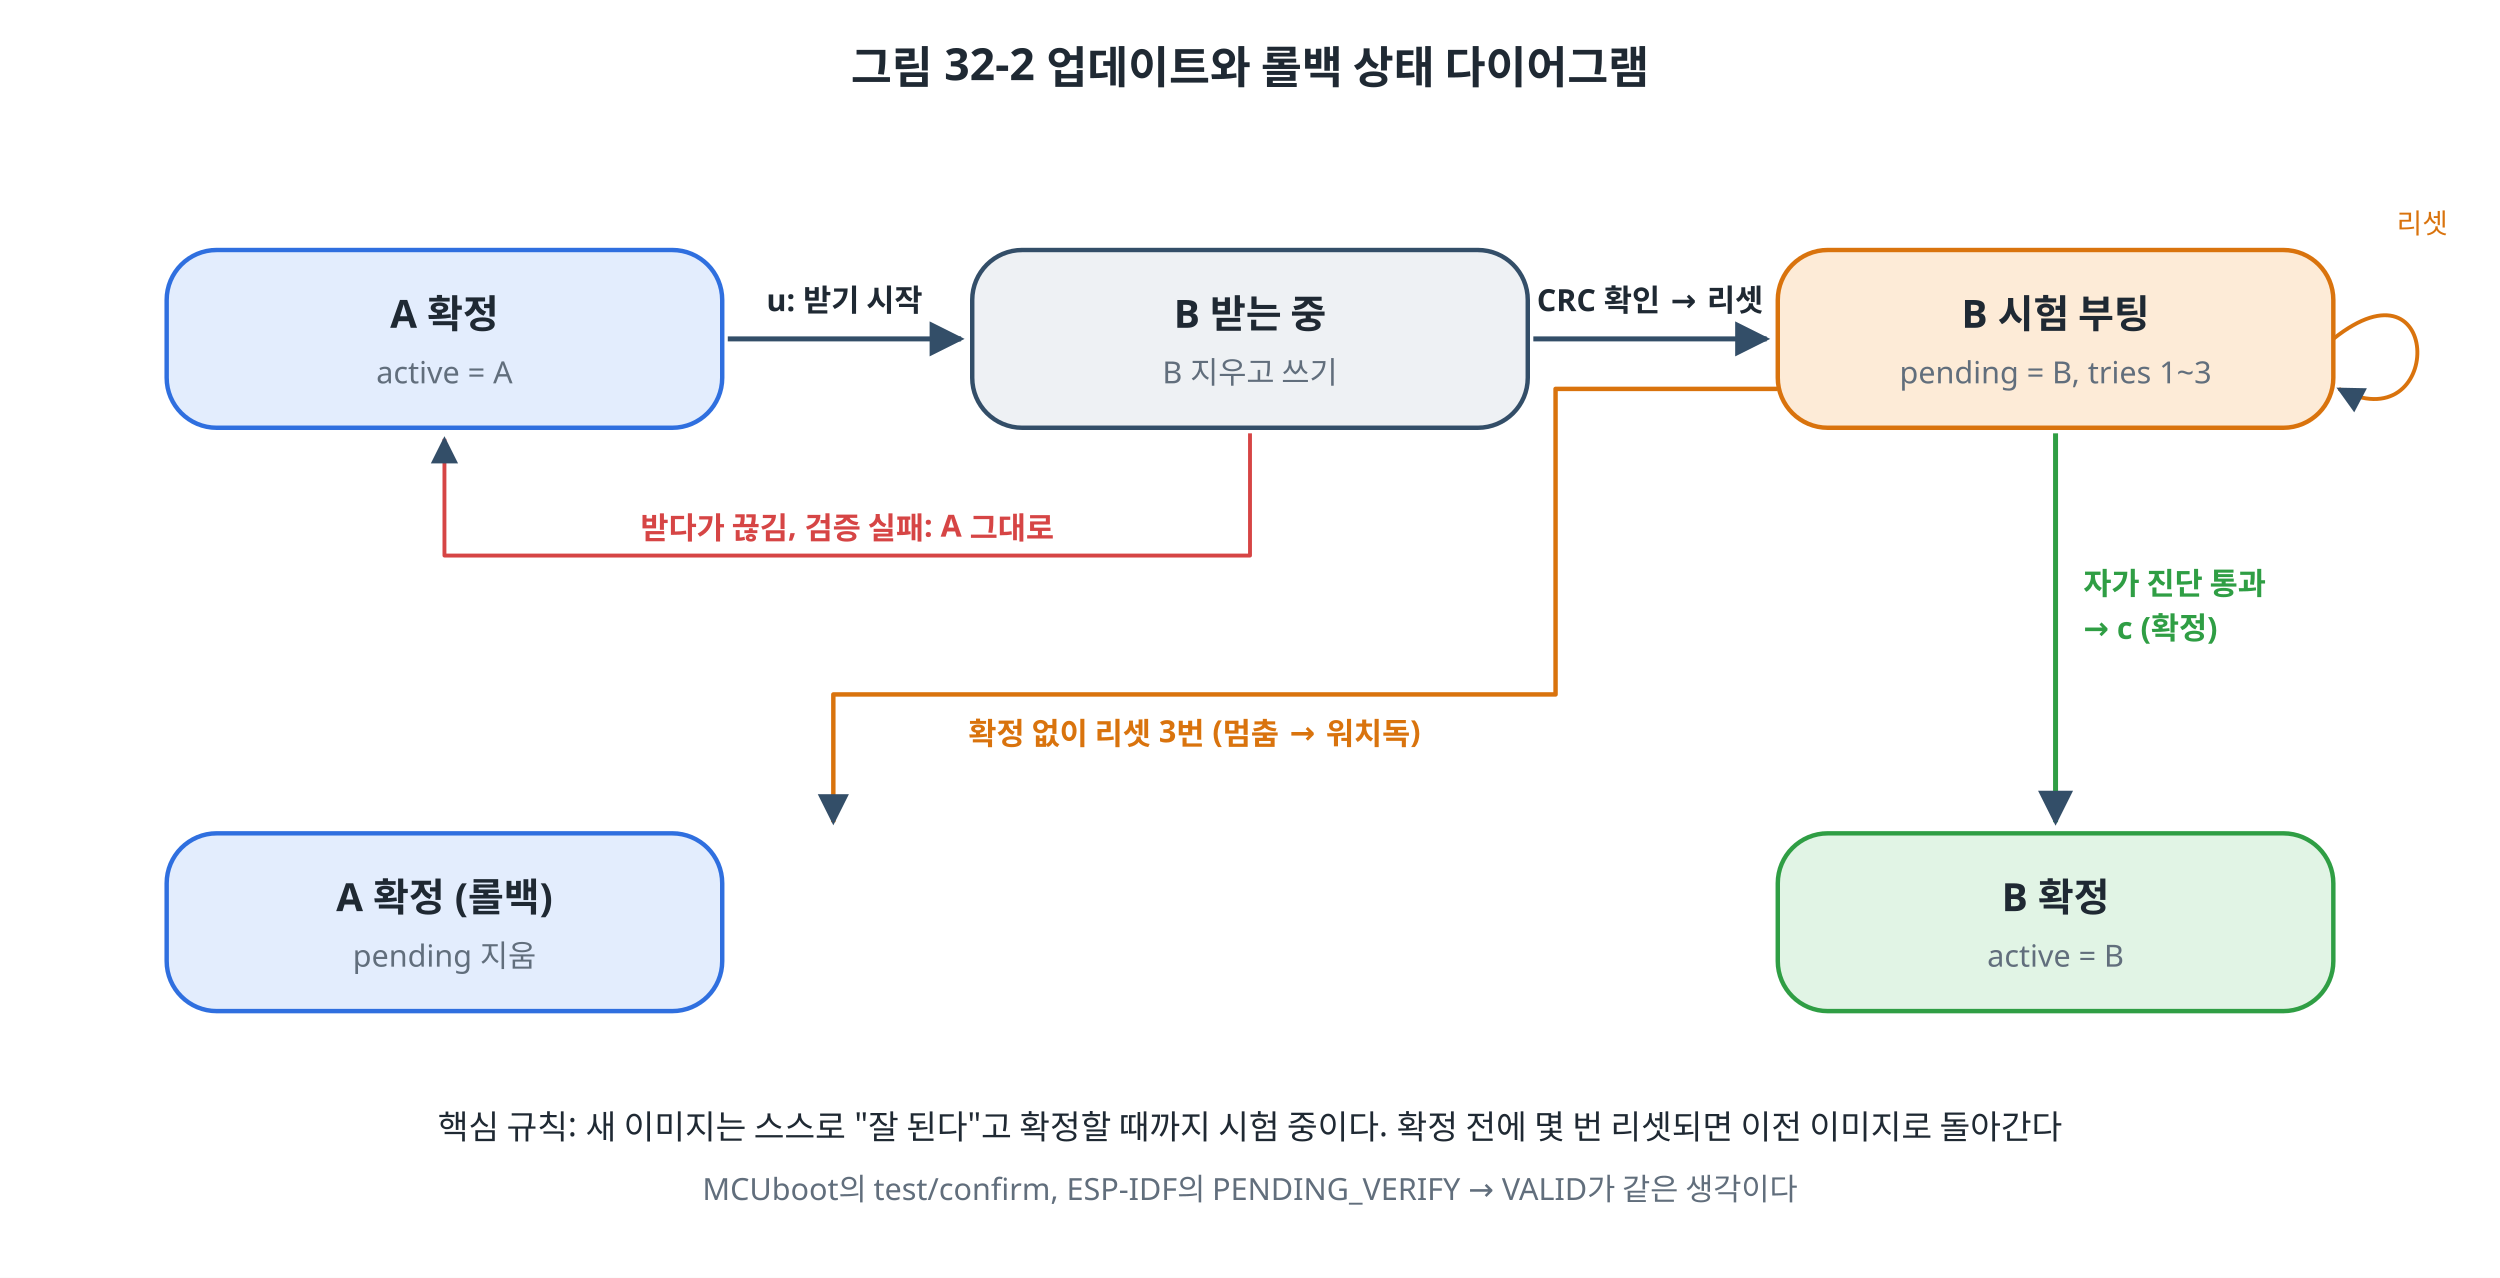
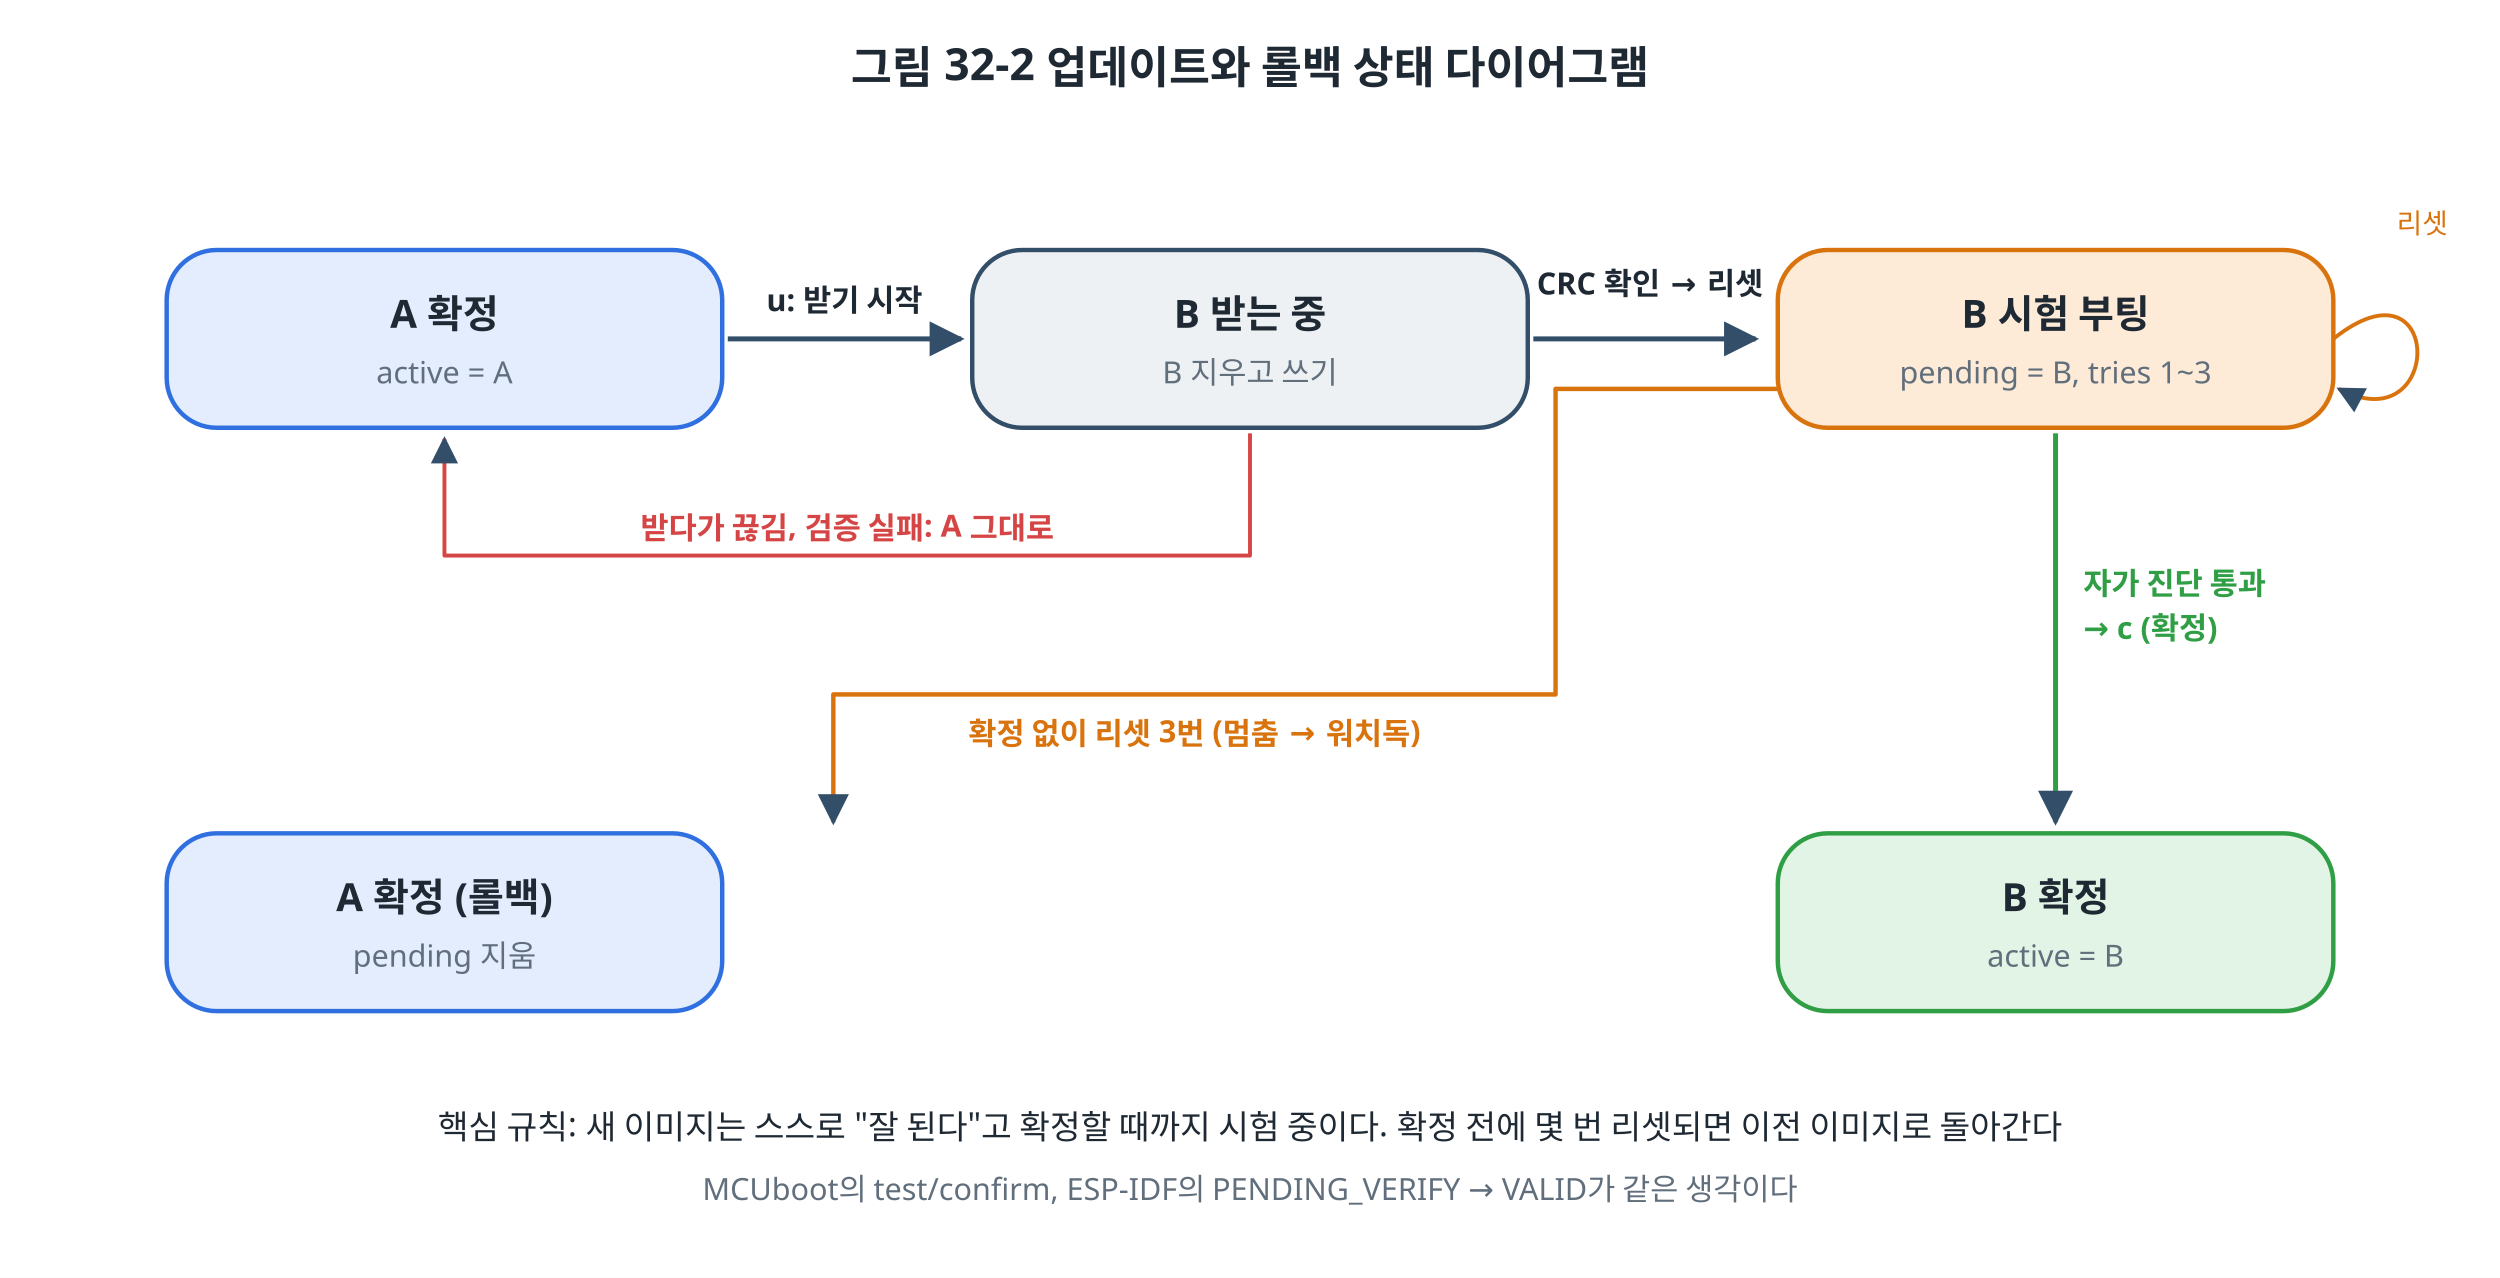
<svg xmlns="http://www.w3.org/2000/svg" width="900" height="460" viewBox="0 0 900 460" font-family="'Noto Sans KR','Apple SD Gothic Neo','Malgun Gothic',sans-serif">
  <defs>
    <marker id="arrow" viewBox="0 0 10 10" refX="9" refY="5" markerWidth="7" markerHeight="7" orient="auto-start-reverse">
      <path d="M0,0 L10,5 L0,10 z" fill="#334e68" />
    </marker>
  </defs>
  <rect width="100%" height="100%" fill="#ffffff" />
  <text x="450.0" y="30.0" font-size="16" text-anchor="middle" fill="#1f2933" font-weight="bold">그림 32-2  업데이트와 롤백 상태 다이어그램</text>
  <rect x="60.0" y="90.0" width="200.0" height="64.0" rx="18" fill="#e3edfd" stroke="#2f6fdf" stroke-width="1.6" />
  <text x="160.0" y="118.0" font-size="14" text-anchor="middle" fill="#1f2933" font-weight="bold">A 확정</text>
  <text x="160.0" y="138.0" font-size="11" text-anchor="middle" fill="#616e7c" font-weight="normal">active = A</text>
  <rect x="350.0" y="90.0" width="200.0" height="64.0" rx="18" fill="#eef1f4" stroke="#334e68" stroke-width="1.6" />
  <text x="450.0" y="118.0" font-size="14" text-anchor="middle" fill="#1f2933" font-weight="bold">B 받는 중</text>
  <text x="450.0" y="138.0" font-size="11" text-anchor="middle" fill="#616e7c" font-weight="normal">B 지우고 쓰기</text>
  <rect x="640.0" y="90.0" width="200.0" height="64.0" rx="18" fill="#fdebd7" stroke="#d9730d" stroke-width="1.6" />
  <text x="740.0" y="118.0" font-size="14" text-anchor="middle" fill="#1f2933" font-weight="bold">B 시험 부팅</text>
  <text x="740.0" y="138.0" font-size="11" text-anchor="middle" fill="#616e7c" font-weight="normal">pending = B, tries 1~3</text>
  <rect x="640.0" y="300.0" width="200.0" height="64.0" rx="18" fill="#e1f4e5" stroke="#2f9e44" stroke-width="1.6" />
  <text x="740.0" y="328.0" font-size="14" text-anchor="middle" fill="#1f2933" font-weight="bold">B 확정</text>
  <text x="740.0" y="348.0" font-size="11" text-anchor="middle" fill="#616e7c" font-weight="normal">active = B</text>
  <rect x="60.0" y="300.0" width="200.0" height="64.0" rx="18" fill="#e3edfd" stroke="#2f6fdf" stroke-width="1.6" />
  <text x="160.0" y="328.0" font-size="14" text-anchor="middle" fill="#1f2933" font-weight="bold">A 확정 (롤백)</text>
  <text x="160.0" y="348.0" font-size="11" text-anchor="middle" fill="#616e7c" font-weight="normal">pending 지움</text>
  <line x1="262.0" y1="122.0" x2="346.0" y2="122.0" stroke="#334e68" stroke-width="1.8" marker-end="url(#arrow)" />
  <text x="304.0" y="112.0" font-size="11" text-anchor="middle" fill="#1f2933" font-weight="bold">u: 받기 시작</text>
-   <line x1="552.0" y1="122.0" x2="636.0" y2="122.0" stroke="#334e68" stroke-width="1.8" marker-end="url(#arrow)" />
-   <text x="594.0" y="112.0" font-size="11" text-anchor="middle" fill="#1f2933" font-weight="bold">CRC 확인 → 리셋</text>
+   <line x1="552.0" y1="122.0" x2="632.0" y2="122.0" stroke="#334e68" stroke-width="1.8" marker-end="url(#arrow)" />
+   <text x="594.0" y="106.0" font-size="11" text-anchor="middle" fill="#1f2933" font-weight="bold">CRC 확인 → 리셋</text>
  <path d="M450,156 L450,200 L160,200 L160,158" stroke="#d64545" stroke-width="1.4" fill="none" stroke-linejoin="round" marker-end="url(#arrow)" />
  <text x="305.0" y="194.0" font-size="11" text-anchor="middle" fill="#d64545" font-weight="bold">받다가 끊김, 검증 실패: A 그대로</text>
  <line x1="740.0" y1="156.0" x2="740.0" y2="296.0" stroke="#2f9e44" stroke-width="1.8" marker-end="url(#arrow)" />
  <text x="750.0" y="214.0" font-size="11" text-anchor="start" fill="#2f9e44" font-weight="bold">자가 진단 통과</text>
  <text x="750.0" y="230.0" font-size="11" text-anchor="start" fill="#2f9e44" font-weight="bold">→ c (확정)</text>
  <path d="M640,140 L560,140 L560,250 L300,250 L300,296" stroke="#d9730d" stroke-width="1.6" fill="none" stroke-linejoin="round" marker-end="url(#arrow)" />
  <text x="430.0" y="268.0" font-size="11" text-anchor="middle" fill="#d9730d" font-weight="bold">확정 없이 리셋 3번 (멈춤 → 워치독)</text>
  <path d="M840,122 C880,90 880,160 842,140" stroke="#d9730d" stroke-width="1.4" fill="none" stroke-linejoin="round" marker-end="url(#arrow)" />
  <text x="872.0" y="84.0" font-size="10" text-anchor="middle" fill="#d9730d" font-weight="normal">리셋</text>
  <text x="450.0" y="410.0" font-size="12" text-anchor="middle" fill="#1f2933" font-weight="normal">핵심 규칙: 새 이미지는 스스로 "잘 된다"고 확정할 때까지 시험 중이다. 확정 전에 몇 번 리셋되면 이전 이미지로 돌아간다</text>
  <text x="450.0" y="432.0" font-size="11" text-anchor="middle" fill="#616e7c" font-weight="normal">MCUboot의 test/confirm, ESP-IDF의 PENDING_VERIFY → VALID가 같은 생각이다</text>
</svg>
